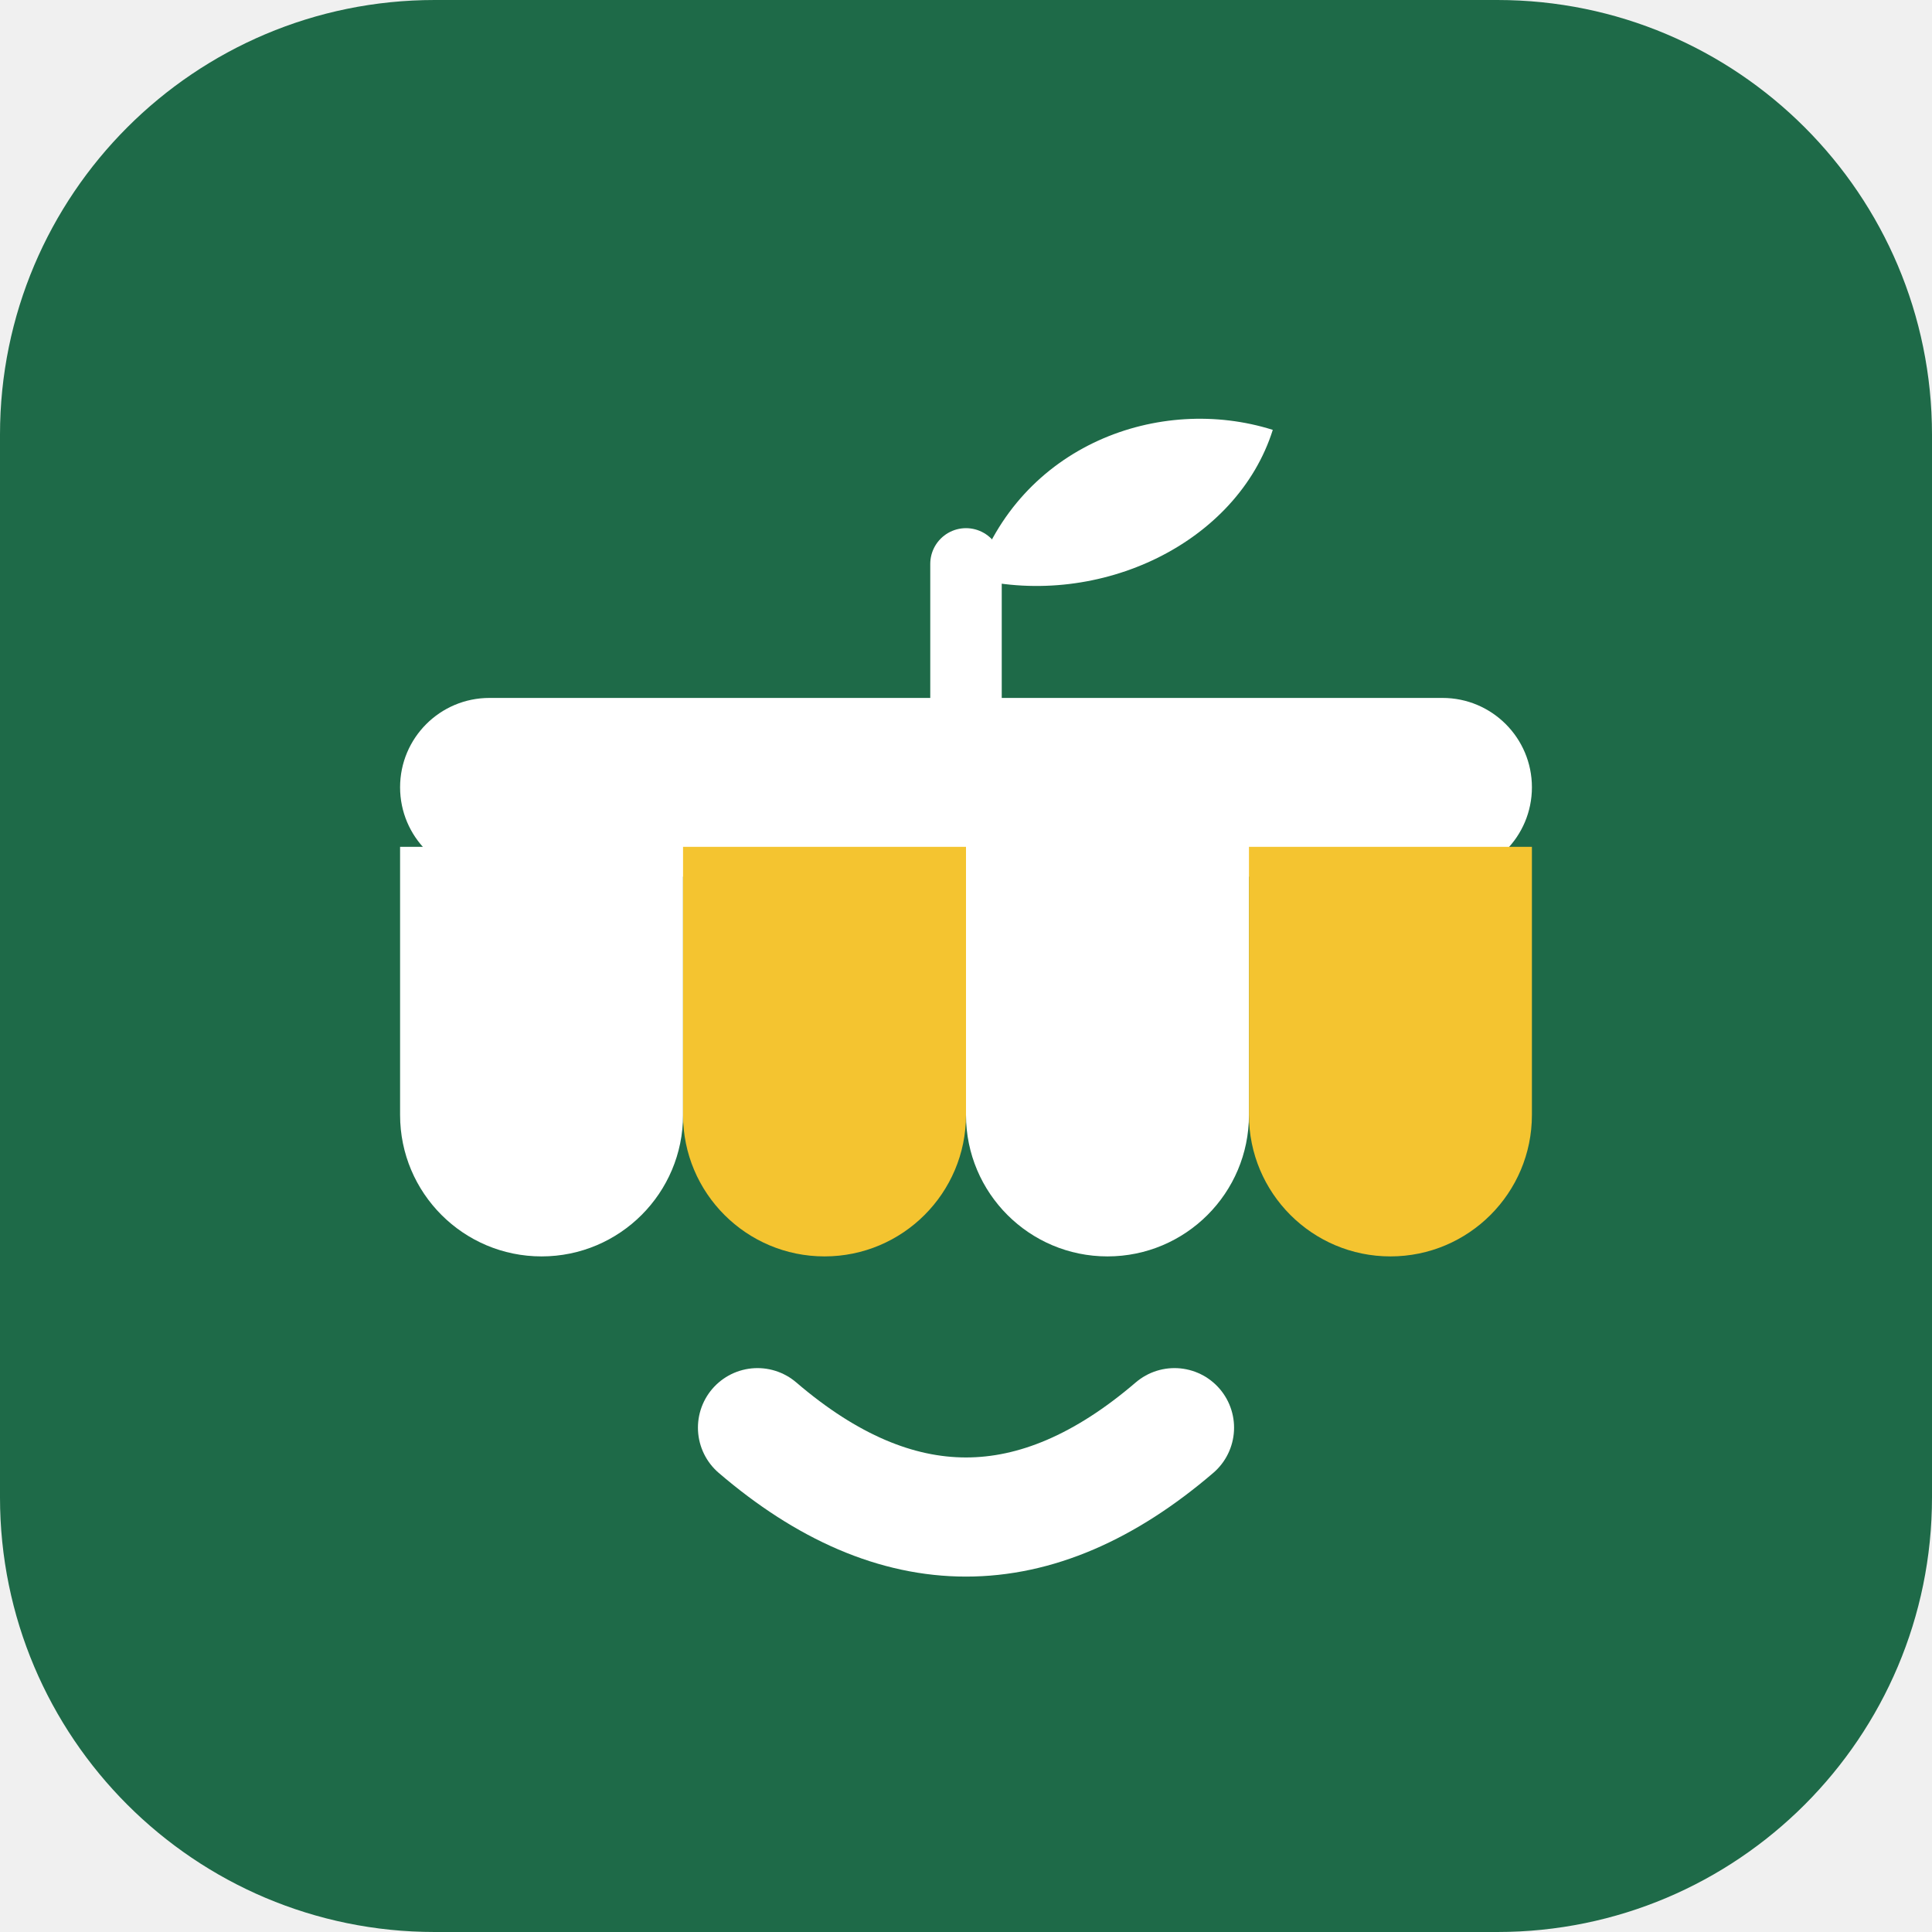
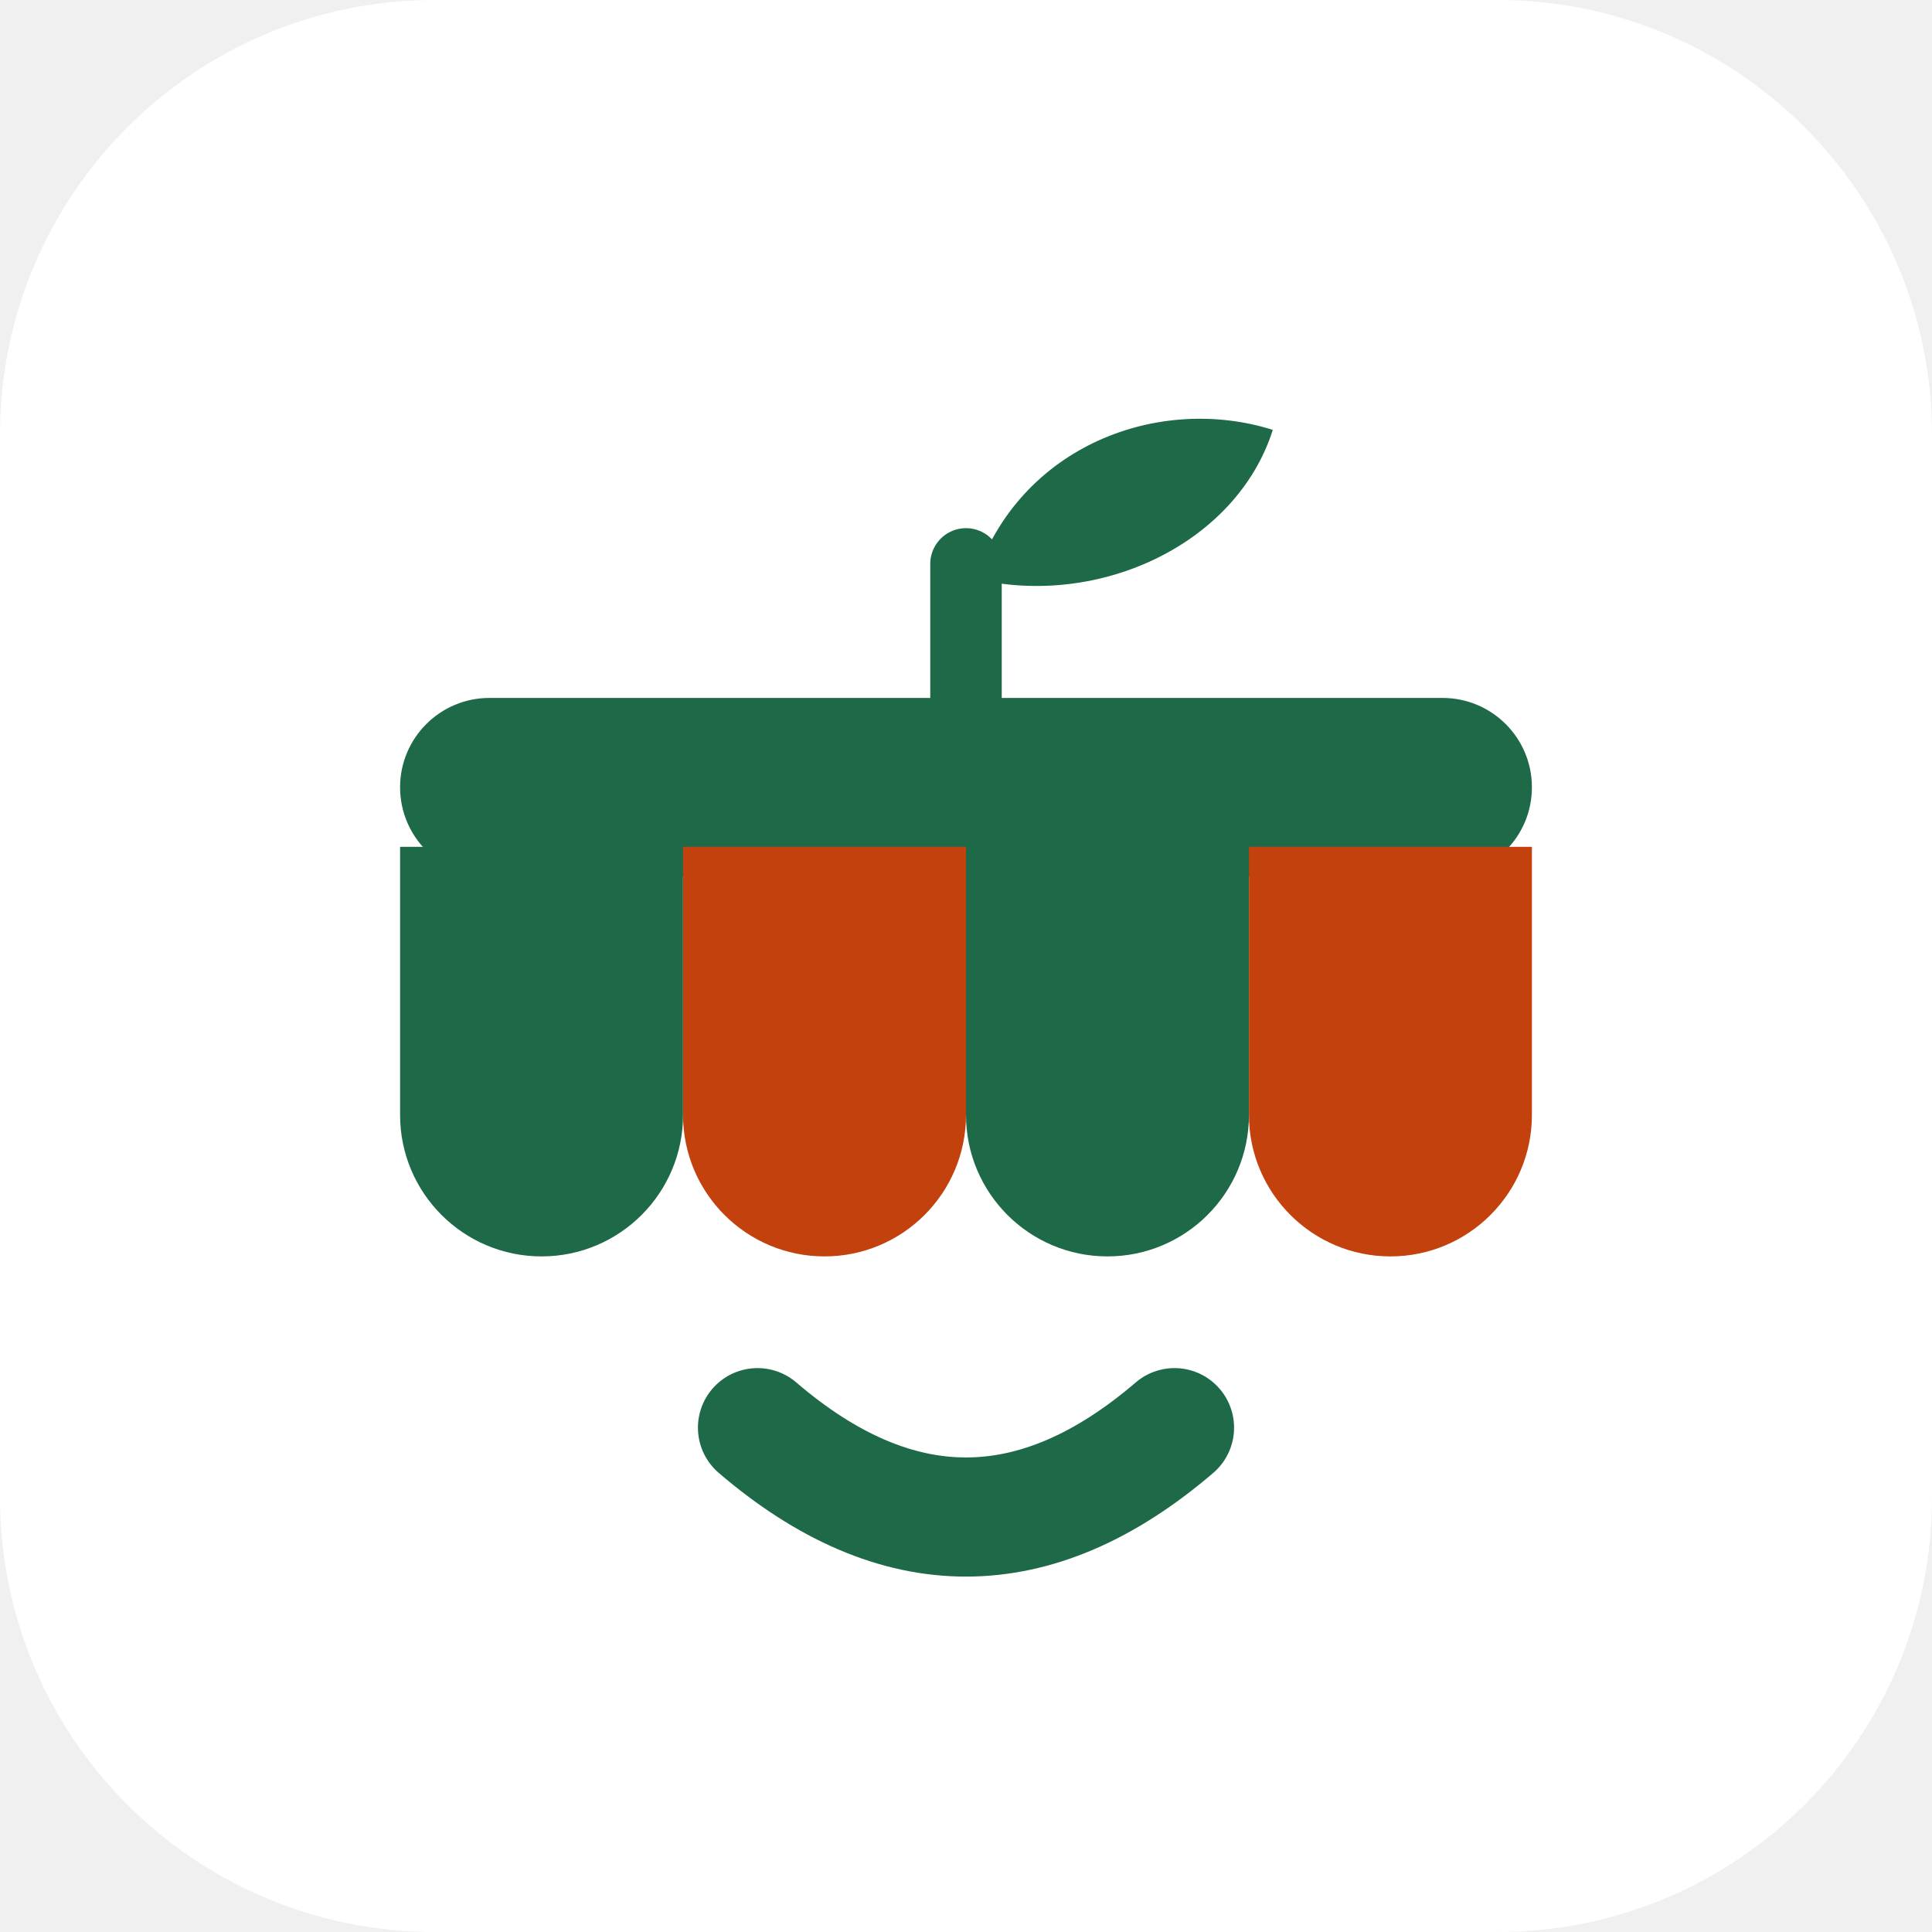
<svg xmlns="http://www.w3.org/2000/svg" width="48" height="48" viewBox="0 0 48 48">
-   <rect width="48" height="48" rx="10.8" fill="#1E6A48" />
+   <rect width="48" height="48" rx="10.8" fill="#FFFFFF" />
  <g transform="translate(6.240 6.240) scale(0.74)">
    <g transform="translate(0 8)">
-       <rect x="5" y="7" width="38" height="6" rx="3" fill="#FFFFFF" />
-       <path d="M5.0 12h9.5v9a4.75 4.75 0 0 1-9.5 0z" fill="#FFFFFF" />
-       <path d="M14.5 12h9.5v9a4.75 4.75 0 0 1-9.5 0z" fill="#F4C430" />
-       <path d="M24.0 12h9.5v9a4.75 4.75 0 0 1-9.5 0z" fill="#FFFFFF" />
-       <path d="M33.5 12h9.5v9a4.75 4.75 0 0 1-9.5 0z" fill="#F4C430" />
+       <rect x="5" y="7" width="38" height="6" rx="3" fill="#1E6A48" />
+       <path d="M5.0 12h9.5v9a4.75 4.75 0 0 1-9.5 0z" fill="#1E6A48" />
+       <path d="M14.5 12h9.5v9a4.75 4.75 0 0 1-9.5 0z" fill="#C2410C" />
+       <path d="M24.0 12h9.5v9a4.75 4.75 0 0 1-9.5 0z" fill="#1E6A48" />
+       <path d="M33.5 12h9.5v9a4.75 4.75 0 0 1-9.5 0z" fill="#C2410C" />
    </g>
-     <path d="M24 15V10.5" fill="none" stroke="#FFFFFF" stroke-width="2.4" stroke-linecap="round" stroke-linejoin="round" />
-     <path d="M24.3 11c1.5-4.5 6.2-6.2 10-5-1.2 3.8-5.8 6-10 5z" fill="#FFFFFF" />
-     <path d="M17 39.5q7 6 14 0" fill="none" stroke="#FFFFFF" stroke-width="4" stroke-linecap="round" stroke-linejoin="round" />
+     <path d="M24 15V10.5" fill="none" stroke="#1E6A48" stroke-width="2.4" stroke-linecap="round" stroke-linejoin="round" />
+     <path d="M24.3 11c1.5-4.5 6.2-6.2 10-5-1.2 3.8-5.8 6-10 5z" fill="#1E6A48" />
+     <path d="M17 39.5q7 6 14 0" fill="none" stroke="#1E6A48" stroke-width="4" stroke-linecap="round" stroke-linejoin="round" />
  </g>
</svg>
